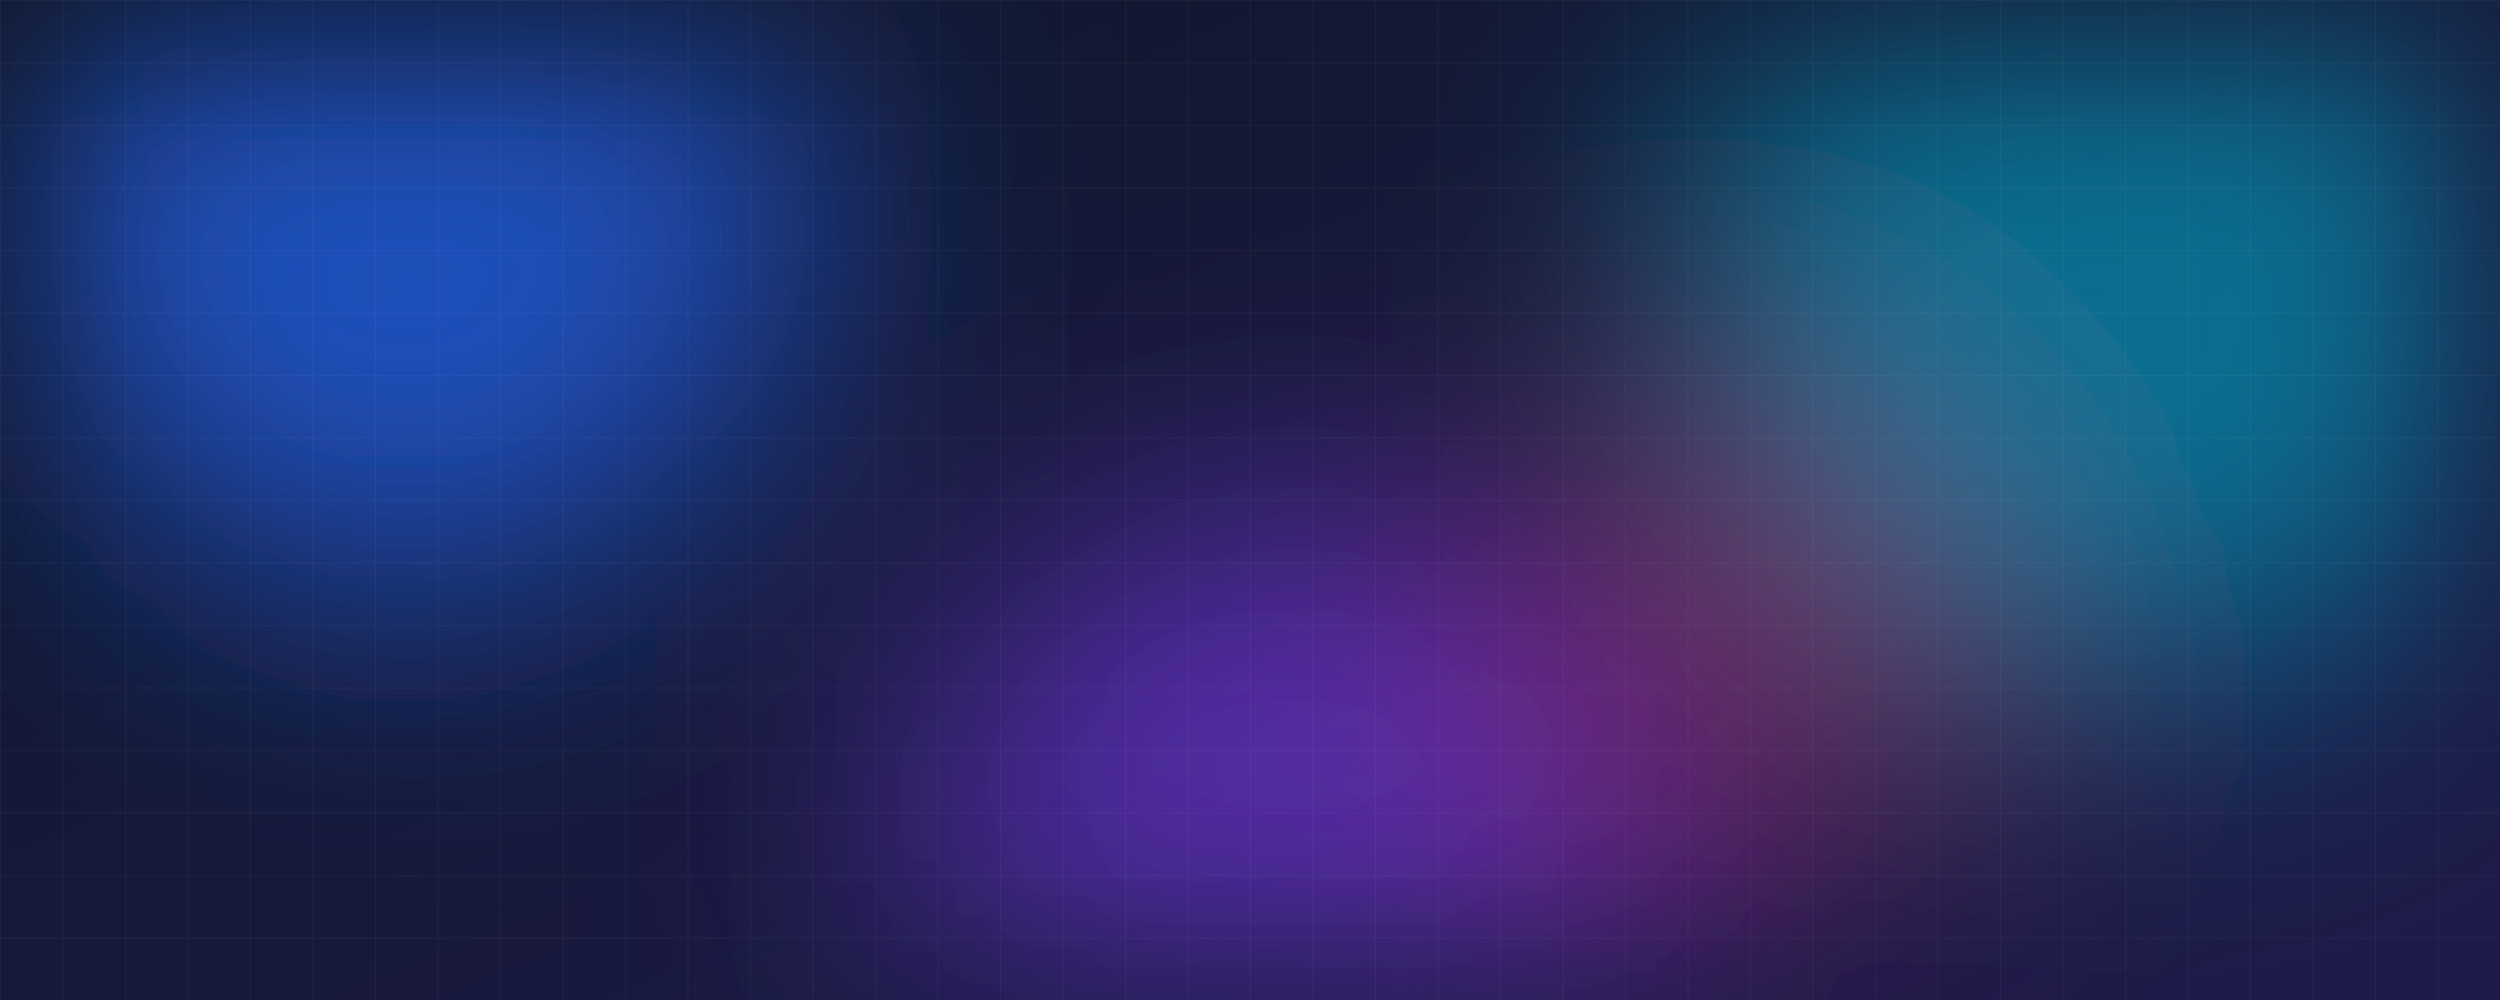
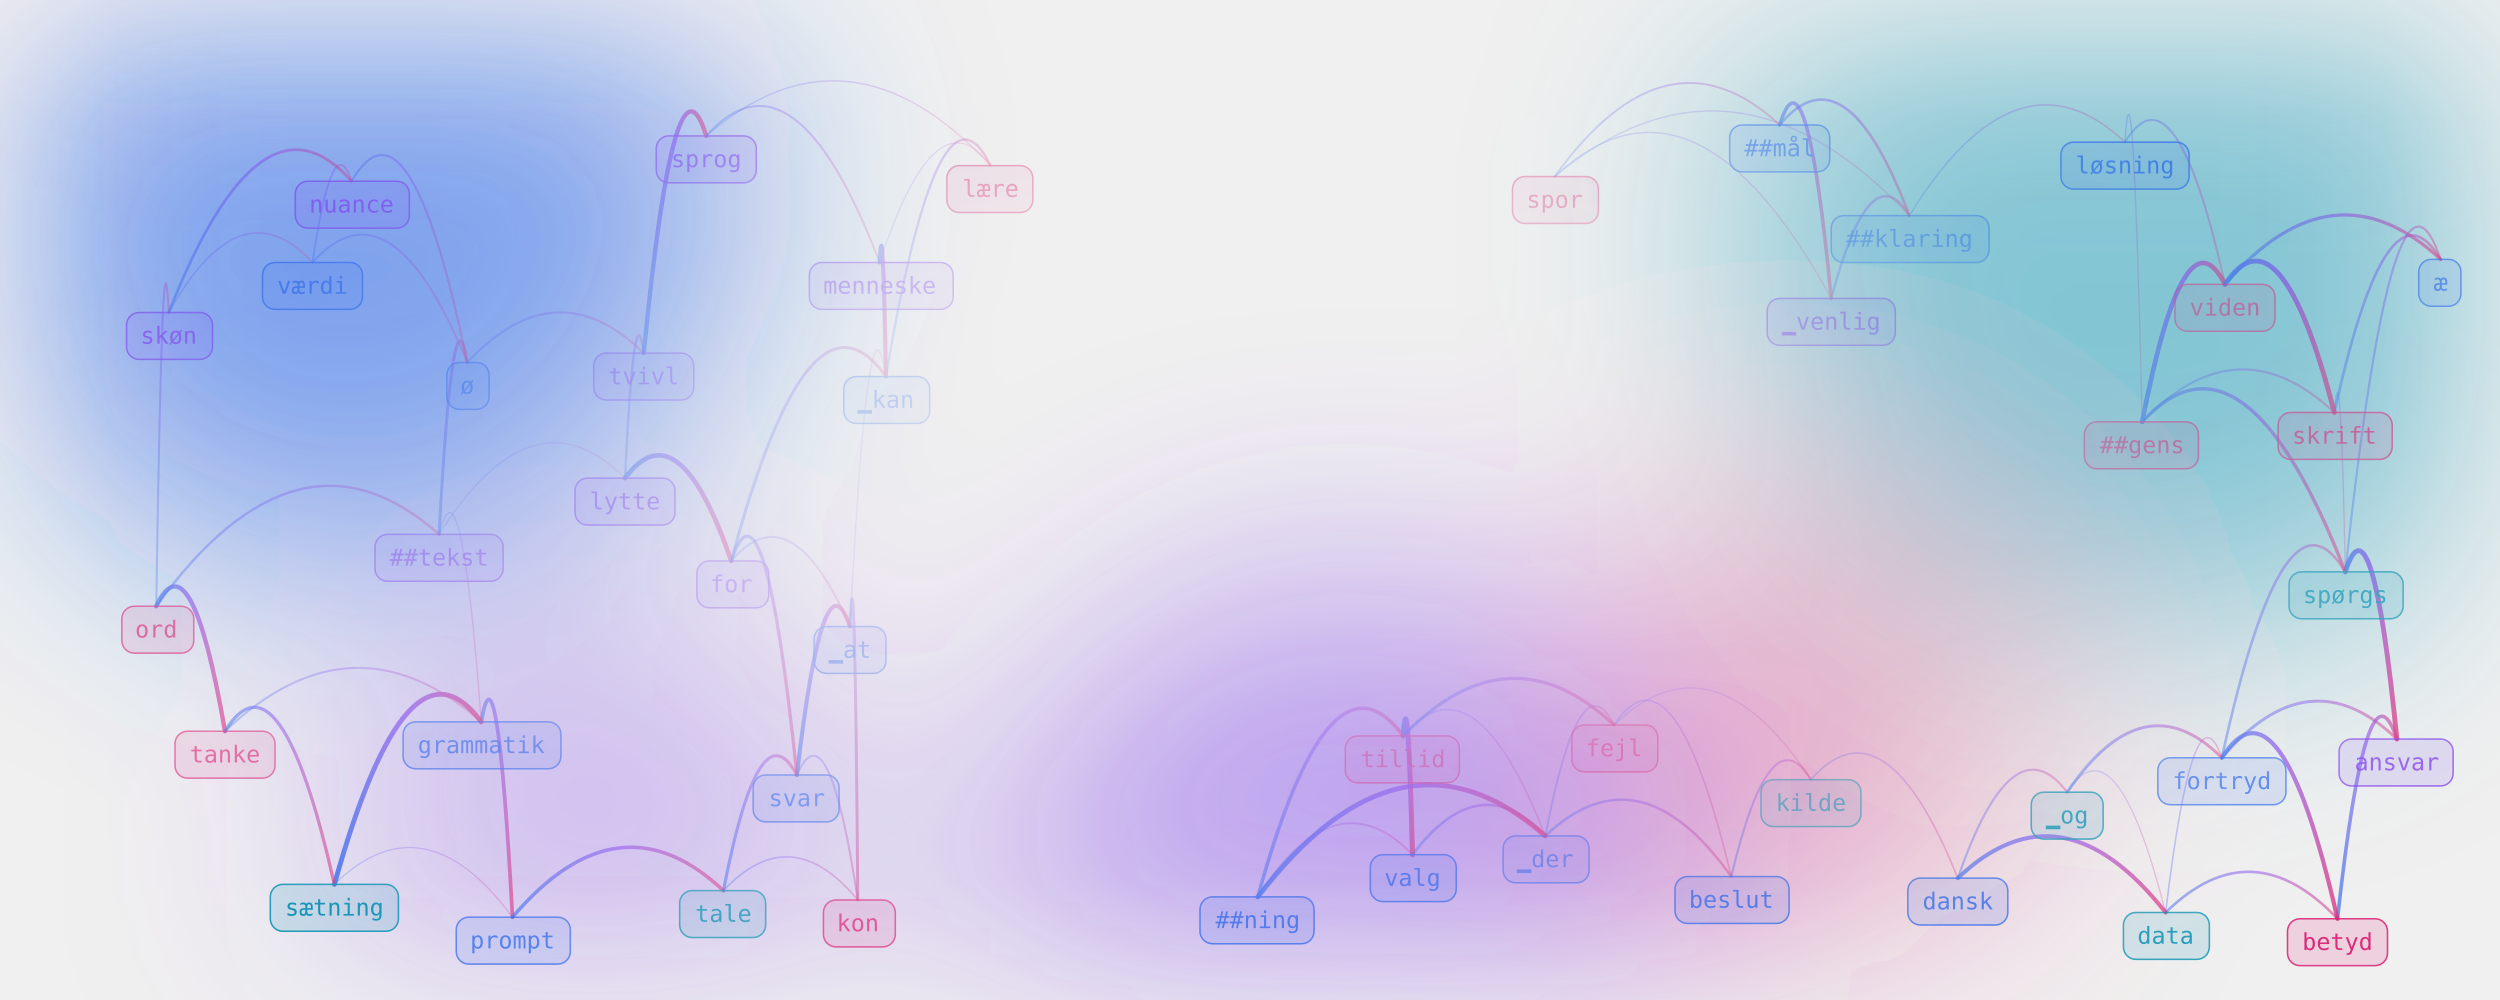
<svg xmlns="http://www.w3.org/2000/svg" viewBox="0 0 1600 640" preserveAspectRatio="xMidYMid slice">
  <defs>
-     <linearGradient id="base" x1="0" y1="0" x2="1" y2="1">
-       <stop offset="0" stop-color="#0f172a" />
-       <stop offset="1" stop-color="#1e1b4b" />
+     <filter id="glow" x="-50%" y="-50%" width="200%" height="200%">
+       <feGaussianBlur stdDeviation="80" />
+     </filter>
+     <linearGradient id="arc" x1="0" x2="1">
+       <stop offset="0" stop-color="#2563eb" />
+       <stop offset="0.5" stop-color="#7c3aed" />
+       <stop offset="1" stop-color="#db2777" />
    </linearGradient>
-     <filter id="blur" x="-50%" y="-50%" width="200%" height="200%">
-       <feGaussianBlur stdDeviation="90" />
-     </filter>
-     <pattern id="grid" width="40" height="40" patternUnits="userSpaceOnUse">
-       <path d="M40 0H0V40" fill="none" stroke="#ffffff" stroke-opacity="0.05" />
-     </pattern>
+     <radialGradient id="calm" cx="0.5" cy="0.46" r="0.62">
+       <stop offset="0" stop-color="#000" />
+       <stop offset="0.45" stop-color="#000" stop-opacity="0.6" />
+       <stop offset="1" stop-color="#000" stop-opacity="0" />
+     </radialGradient>
+     <mask id="edges">
+       <rect width="100%" height="100%" fill="#fff" />
+       <rect width="100%" height="100%" fill="url(#calm)" />
+     </mask>
  </defs>
-   <rect width="1600" height="640" fill="url(#base)" />
-   <g filter="url(#blur)">
-     <circle cx="260" cy="120" r="260" fill="#2563eb" fill-opacity="0.75" />
-     <circle cx="820" cy="560" r="240" fill="#7c3aed" fill-opacity="0.6" />
-     <circle cx="1360" cy="160" r="280" fill="#06b6d4" fill-opacity="0.55" />
-     <circle cx="1100" cy="420" r="160" fill="#db2777" fill-opacity="0.35" />
+   <g filter="url(#glow)">
+     <circle cx="220" cy="110" r="250" fill="#2563eb" fill-opacity="0.55" />
+     <circle cx="1380" cy="140" r="270" fill="#0891b2" fill-opacity="0.45" />
+     <circle cx="860" cy="600" r="230" fill="#7c3aed" fill-opacity="0.45" />
+     <circle cx="1150" cy="470" r="150" fill="#db2777" fill-opacity="0.3" />
+     <circle cx="380" cy="560" r="170" fill="#7c3aed" fill-opacity="0.3" />
  </g>
-   <rect width="1600" height="640" fill="url(#grid)" />
+   <g mask="url(#edges)">
+     <g fill="none" stroke="url(#arc)" stroke-linecap="round">
+       <path d="M1534 473 Q1518 312 1501 366" stroke-width="3.1" stroke-opacity="0.81" />
+       <path d="M1534 473 Q1478 419 1422 485" stroke-width="1.9" stroke-opacity="0.52" />
+       <path d="M1534 473 Q1515 415 1496 588" stroke-width="2.3" stroke-opacity="0.63" />
+       <path d="M281 342 Q290 177 299 232" stroke-width="1.9" stroke-opacity="0.53" />
+       <path d="M281 342 Q295 285 308 462" stroke-width="0.9" stroke-opacity="0.30" />
+       <path d="M281 342 Q341 247 400 306" stroke-width="0.8" stroke-opacity="0.28" />
+       <path d="M1360 91 Q1392 38 1424 182" stroke-width="1.3" stroke-opacity="0.39" />
+       <path d="M1360 91 Q1291 26 1222 138" stroke-width="1.0" stroke-opacity="0.32" />
+       <path d="M1360 91 Q1365 14 1371 270" stroke-width="0.9" stroke-opacity="0.30" />
+       <path d="M634 106 Q599 58 563 168" stroke-width="0.8" stroke-opacity="0.28" />
+       <path d="M634 106 Q601 39 567 241" stroke-width="1.5" stroke-opacity="0.43" />
+       <path d="M634 106 Q543 8 452 87" stroke-width="0.9" stroke-opacity="0.30" />
+       <path d="M510 496 Q486 451 463 570" stroke-width="2.0" stroke-opacity="0.56" />
+       <path d="M510 496 Q530 450 549 576" stroke-width="1.3" stroke-opacity="0.40" />
+       <path d="M510 496 Q527 350 544 401" stroke-width="2.6" stroke-opacity="0.69" />
+       <path d="M1222 138 Q1197 97 1172 191" stroke-width="1.6" stroke-opacity="0.46" />
+       <path d="M1222 138 Q1181 29 1139 80" stroke-width="1.7" stroke-opacity="0.49" />
+       <path d="M1108 561 Q1133 456 1159 499" stroke-width="1.4" stroke-opacity="0.43" />
+       <path d="M1108 561 Q1049 478 989 535" stroke-width="1.6" stroke-opacity="0.47" />
+       <path d="M1108 561 Q1071 406 1033 464" stroke-width="1.1" stroke-opacity="0.35" />
+       <path d="M1139 80 Q1156 24 1172 191" stroke-width="2.3" stroke-opacity="0.62" />
+       <path d="M1139 80 Q1067 13 995 113" stroke-width="1.2" stroke-opacity="0.38" />
+       <path d="M544 401 Q506 314 468 359" stroke-width="1.3" stroke-opacity="0.39" />
+       <path d="M544 401 Q556 169 567 241" stroke-width="0.9" stroke-opacity="0.31" />
+       <path d="M1033 464 Q1011 420 989 535" stroke-width="1.2" stroke-opacity="0.38" />
+       <path d="M1033 464 Q1096 403 1159 499" stroke-width="0.9" stroke-opacity="0.30" />
+       <path d="M1496 588 Q1441 530 1386 584" stroke-width="1.7" stroke-opacity="0.49" />
+       <path d="M1496 588 Q1459 426 1422 485" stroke-width="2.7" stroke-opacity="0.73" />
+       <path d="M1159 499 Q1206 445 1253 562" stroke-width="1.1" stroke-opacity="0.35" />
+       <path d="M412 226 Q406 182 400 306" stroke-width="1.5" stroke-opacity="0.45" />
+       <path d="M412 226 Q356 171 299 232" stroke-width="1.4" stroke-opacity="0.42" />
+       <path d="M412 226 Q432 22 452 87" stroke-width="2.8" stroke-opacity="0.73" />
+       <path d="M904 547 Q901 429 898 471" stroke-width="3.2" stroke-opacity="0.82" />
+       <path d="M904 547 Q947 490 989 535" stroke-width="1.7" stroke-opacity="0.49" />
+       <path d="M904 547 Q855 496 805 574" stroke-width="1.2" stroke-opacity="0.38" />
+       <path d="M1323 507 Q1288 461 1253 562" stroke-width="1.4" stroke-opacity="0.42" />
+       <path d="M1323 507 Q1354 458 1386 584" stroke-width="0.8" stroke-opacity="0.29" />
+       <path d="M1323 507 Q1372 435 1422 485" stroke-width="1.9" stroke-opacity="0.53" />
+       <path d="M308 462 Q318 403 328 587" stroke-width="2.4" stroke-opacity="0.65" />
+       <path d="M308 462 Q261 398 214 566" stroke-width="3.1" stroke-opacity="0.82" />
+       <path d="M468 359 Q434 260 400 306" stroke-width="3.0" stroke-opacity="0.79" />
+       <path d="M468 359 Q489 294 510 496" stroke-width="2.1" stroke-opacity="0.57" />
+       <path d="M463 570 Q506 524 549 576" stroke-width="1.1" stroke-opacity="0.36" />
+       <path d="M463 570 Q396 507 328 587" stroke-width="2.3" stroke-opacity="0.62" />
+       <path d="M1386 584 Q1404 434 1422 485" stroke-width="1.0" stroke-opacity="0.34" />
+       <path d="M1253 562 Q1319 499 1386 584" stroke-width="2.6" stroke-opacity="0.70" />
+       <path d="M898 471 Q943 417 989 535" stroke-width="1.0" stroke-opacity="0.32" />
+       <path d="M898 471 Q966 401 1033 464" stroke-width="2.1" stroke-opacity="0.57" />
+       <path d="M100 388 Q122 341 144 468" stroke-width="2.8" stroke-opacity="0.73" />
+       <path d="M100 388 Q191 262 281 342" stroke-width="1.6" stroke-opacity="0.46" />
+       <path d="M100 388 Q104 119 108 200" stroke-width="1.3" stroke-opacity="0.39" />
+       <path d="M452 87 Q508 24 563 168" stroke-width="1.3" stroke-opacity="0.39" />
+       <path d="M144 468 Q179 411 214 566" stroke-width="2.1" stroke-opacity="0.58" />
+       <path d="M144 468 Q226 390 308 462" stroke-width="1.3" stroke-opacity="0.38" />
+       <path d="M1371 270 Q1398 131 1424 182" stroke-width="3.0" stroke-opacity="0.79" />
+       <path d="M1371 270 Q1432 206 1494 264" stroke-width="1.4" stroke-opacity="0.41" />
+       <path d="M1371 270 Q1436 199 1501 366" stroke-width="2.2" stroke-opacity="0.61" />
+       <path d="M225 116 Q213 80 200 168" stroke-width="1.2" stroke-opacity="0.37" />
+       <path d="M225 116 Q262 52 299 232" stroke-width="1.4" stroke-opacity="0.42" />
+       <path d="M225 116 Q167 50 108 200" stroke-width="1.8" stroke-opacity="0.52" />
+       <path d="M214 566 Q271 510 328 587" stroke-width="0.8" stroke-opacity="0.29" />
+       <path d="M1501 366 Q1498 213 1494 264" stroke-width="0.9" stroke-opacity="0.31" />
+       <path d="M1501 366 Q1462 301 1422 485" stroke-width="1.7" stroke-opacity="0.49" />
+       <path d="M567 241 Q565 127 563 168" stroke-width="2.6" stroke-opacity="0.70" />
+       <path d="M567 241 Q518 172 468 359" stroke-width="1.9" stroke-opacity="0.54" />
+       <path d="M1562 166 Q1528 109 1494 264" stroke-width="1.7" stroke-opacity="0.48" />
+       <path d="M1562 166 Q1493 102 1424 182" stroke-width="2.1" stroke-opacity="0.59" />
+       <path d="M1562 166 Q1532 77 1501 366" stroke-width="1.4" stroke-opacity="0.42" />
+       <path d="M805 574 Q851 407 898 471" stroke-width="2.3" stroke-opacity="0.62" />
+       <path d="M805 574 Q897 454 989 535" stroke-width="3.1" stroke-opacity="0.81" />
+       <path d="M995 113 Q1084 30 1172 191" stroke-width="0.9" stroke-opacity="0.31" />
+       <path d="M995 113 Q1109 18 1222 138" stroke-width="0.9" stroke-opacity="0.29" />
+       <path d="M1494 264 Q1459 129 1424 182" stroke-width="3.1" stroke-opacity="0.80" />
+       <path d="M299 232 Q250 112 200 168" stroke-width="1.2" stroke-opacity="0.37" />
+       <path d="M549 576 Q547 325 544 401" stroke-width="1.9" stroke-opacity="0.52" />
+       <path d="M200 168 Q154 118 108 200" stroke-width="1.0" stroke-opacity="0.32" />
+     </g>
+     <g font-family="ui-monospace, SFMono-Regular, Menlo, Consolas, monospace" font-size="15">
+       <g opacity="0.85">
+         <rect x="1497" y="473" width="73" height="30" rx="8" fill="#7c3aed" fill-opacity="0.16" stroke="#7c3aed" stroke-opacity="0.9" />
+         <text x="1534" y="493" text-anchor="middle" fill="#7c3aed">ansvar</text>
+       </g>
+       <g opacity="0.76">
+         <rect x="240" y="342" width="82" height="30" rx="8" fill="#7c3aed" fill-opacity="0.16" stroke="#7c3aed" stroke-opacity="0.9" />
+         <text x="281" y="362" text-anchor="middle" fill="#7c3aed">##tekst</text>
+       </g>
+       <g opacity="0.95">
+         <rect x="1319" y="91" width="82" height="30" rx="8" fill="#2563eb" fill-opacity="0.16" stroke="#2563eb" stroke-opacity="0.9" />
+         <text x="1360" y="111" text-anchor="middle" fill="#2563eb">løsning</text>
+       </g>
+       <g opacity="0.89">
+         <rect x="606" y="106" width="55" height="30" rx="8" fill="#db2777" fill-opacity="0.16" stroke="#db2777" stroke-opacity="0.9" />
+         <text x="634" y="126" text-anchor="middle" fill="#db2777">lære</text>
+       </g>
+       <g opacity="0.85">
+         <rect x="482" y="496" width="55" height="30" rx="8" fill="#2563eb" fill-opacity="0.16" stroke="#2563eb" stroke-opacity="0.9" />
+         <text x="510" y="516" text-anchor="middle" fill="#2563eb">svar</text>
+       </g>
+       <g opacity="0.77">
+         <rect x="1172" y="138" width="101" height="30" rx="8" fill="#2563eb" fill-opacity="0.16" stroke="#2563eb" stroke-opacity="0.9" />
+         <text x="1222" y="158" text-anchor="middle" fill="#2563eb">##klaring</text>
+       </g>
+       <g opacity="0.94">
+         <rect x="1072" y="561" width="73" height="30" rx="8" fill="#2563eb" fill-opacity="0.16" stroke="#2563eb" stroke-opacity="0.9" />
+         <text x="1108" y="581" text-anchor="middle" fill="#2563eb">beslut</text>
+       </g>
+       <g opacity="0.81">
+         <rect x="1107" y="80" width="64" height="30" rx="8" fill="#2563eb" fill-opacity="0.16" stroke="#2563eb" stroke-opacity="0.9" />
+         <text x="1139" y="100" text-anchor="middle" fill="#2563eb">##mål</text>
+       </g>
+       <g opacity="0.83">
+         <rect x="521" y="401" width="46" height="30" rx="8" fill="#2563eb" fill-opacity="0.16" stroke="#2563eb" stroke-opacity="0.9" />
+         <text x="544" y="421" text-anchor="middle" fill="#2563eb">▁at</text>
+       </g>
+       <g opacity="0.75">
+         <rect x="1006" y="464" width="55" height="30" rx="8" fill="#db2777" fill-opacity="0.16" stroke="#db2777" stroke-opacity="0.9" />
+         <text x="1033" y="484" text-anchor="middle" fill="#db2777">fejl</text>
+       </g>
+       <g opacity="0.98">
+         <rect x="1464" y="588" width="64" height="30" rx="8" fill="#db2777" fill-opacity="0.16" stroke="#db2777" stroke-opacity="0.9" />
+         <text x="1496" y="608" text-anchor="middle" fill="#db2777">betyd</text>
+       </g>
+       <g opacity="0.81">
+         <rect x="1127" y="499" width="64" height="30" rx="8" fill="#0891b2" fill-opacity="0.16" stroke="#0891b2" stroke-opacity="0.9" />
+         <text x="1159" y="519" text-anchor="middle" fill="#0891b2">kilde</text>
+       </g>
+       <g opacity="0.79">
+         <rect x="380" y="226" width="64" height="30" rx="8" fill="#7c3aed" fill-opacity="0.16" stroke="#7c3aed" stroke-opacity="0.9" />
+         <text x="412" y="246" text-anchor="middle" fill="#7c3aed">tvivl</text>
+       </g>
+       <g opacity="0.97">
+         <rect x="877" y="547" width="55" height="30" rx="8" fill="#2563eb" fill-opacity="0.16" stroke="#2563eb" stroke-opacity="0.9" />
+         <text x="904" y="567" text-anchor="middle" fill="#2563eb">valg</text>
+       </g>
+       <g opacity="0.96">
+         <rect x="1300" y="507" width="46" height="30" rx="8" fill="#0891b2" fill-opacity="0.16" stroke="#0891b2" stroke-opacity="0.9" />
+         <text x="1323" y="527" text-anchor="middle" fill="#0891b2">▁og</text>
+       </g>
+       <g opacity="0.86">
+         <rect x="258" y="462" width="101" height="30" rx="8" fill="#2563eb" fill-opacity="0.16" stroke="#2563eb" stroke-opacity="0.9" />
+         <text x="308" y="482" text-anchor="middle" fill="#2563eb">grammatik</text>
+       </g>
+       <g opacity="0.76">
+         <rect x="446" y="359" width="46" height="30" rx="8" fill="#7c3aed" fill-opacity="0.16" stroke="#7c3aed" stroke-opacity="0.9" />
+         <text x="468" y="379" text-anchor="middle" fill="#7c3aed">for</text>
+       </g>
+       <g opacity="0.89">
+         <rect x="435" y="570" width="55" height="30" rx="8" fill="#0891b2" fill-opacity="0.16" stroke="#0891b2" stroke-opacity="0.9" />
+         <text x="463" y="590" text-anchor="middle" fill="#0891b2">tale</text>
+       </g>
+       <g opacity="0.88">
+         <rect x="1359" y="584" width="55" height="30" rx="8" fill="#0891b2" fill-opacity="0.16" stroke="#0891b2" stroke-opacity="0.9" />
+         <text x="1386" y="604" text-anchor="middle" fill="#0891b2">data</text>
+       </g>
+       <g opacity="0.89">
+         <rect x="1221" y="562" width="64" height="30" rx="8" fill="#2563eb" fill-opacity="0.16" stroke="#2563eb" stroke-opacity="0.9" />
+         <text x="1253" y="582" text-anchor="middle" fill="#2563eb">dansk</text>
+       </g>
+       <g opacity="0.78">
+         <rect x="861" y="471" width="73" height="30" rx="8" fill="#db2777" fill-opacity="0.16" stroke="#db2777" stroke-opacity="0.9" />
+         <text x="898" y="491" text-anchor="middle" fill="#db2777">tillid</text>
+       </g>
+       <g opacity="0.87">
+         <rect x="78" y="388" width="46" height="30" rx="8" fill="#db2777" fill-opacity="0.16" stroke="#db2777" stroke-opacity="0.9" />
+         <text x="100" y="408" text-anchor="middle" fill="#db2777">ord</text>
+       </g>
+       <g opacity="0.89">
+         <rect x="420" y="87" width="64" height="30" rx="8" fill="#7c3aed" fill-opacity="0.16" stroke="#7c3aed" stroke-opacity="0.9" />
+         <text x="452" y="107" text-anchor="middle" fill="#7c3aed">sprog</text>
+       </g>
+       <g opacity="0.78">
+         <rect x="112" y="468" width="64" height="30" rx="8" fill="#db2777" fill-opacity="0.16" stroke="#db2777" stroke-opacity="0.9" />
+         <text x="144" y="488" text-anchor="middle" fill="#db2777">tanke</text>
+       </g>
+       <g opacity="0.90">
+         <rect x="1334" y="270" width="73" height="30" rx="8" fill="#db2777" fill-opacity="0.16" stroke="#db2777" stroke-opacity="0.9" />
+         <text x="1371" y="290" text-anchor="middle" fill="#db2777">##gens</text>
+       </g>
+       <g opacity="0.93">
+         <rect x="189" y="116" width="73" height="30" rx="8" fill="#7c3aed" fill-opacity="0.16" stroke="#7c3aed" stroke-opacity="0.9" />
+         <text x="225" y="136" text-anchor="middle" fill="#7c3aed">nuance</text>
+       </g>
+       <g opacity="1.00">
+         <rect x="173" y="566" width="82" height="30" rx="8" fill="#0891b2" fill-opacity="0.16" stroke="#0891b2" stroke-opacity="0.9" />
+         <text x="214" y="586" text-anchor="middle" fill="#0891b2">sætning</text>
+       </g>
+       <g opacity="0.94">
+         <rect x="1465" y="366" width="73" height="30" rx="8" fill="#0891b2" fill-opacity="0.16" stroke="#0891b2" stroke-opacity="0.9" />
+         <text x="1501" y="386" text-anchor="middle" fill="#0891b2">spørgs</text>
+       </g>
+       <g opacity="0.98">
+         <rect x="540" y="241" width="55" height="30" rx="8" fill="#2563eb" fill-opacity="0.16" stroke="#2563eb" stroke-opacity="0.9" />
+         <text x="567" y="261" text-anchor="middle" fill="#2563eb">▁kan</text>
+       </g>
+       <g opacity="0.78">
+         <rect x="1548" y="166" width="27" height="30" rx="8" fill="#2563eb" fill-opacity="0.16" stroke="#2563eb" stroke-opacity="0.9" />
+         <text x="1562" y="186" text-anchor="middle" fill="#2563eb">æ</text>
+       </g>
+       <g opacity="0.99">
+         <rect x="768" y="574" width="73" height="30" rx="8" fill="#2563eb" fill-opacity="0.16" stroke="#2563eb" stroke-opacity="0.9" />
+         <text x="805" y="594" text-anchor="middle" fill="#2563eb">##ning</text>
+       </g>
+       <g opacity="0.80">
+         <rect x="968" y="113" width="55" height="30" rx="8" fill="#db2777" fill-opacity="0.16" stroke="#db2777" stroke-opacity="0.9" />
+         <text x="995" y="133" text-anchor="middle" fill="#db2777">spor</text>
+       </g>
+       <g opacity="0.80">
+         <rect x="292" y="587" width="73" height="30" rx="8" fill="#2563eb" fill-opacity="0.16" stroke="#2563eb" stroke-opacity="0.9" />
+         <text x="328" y="607" text-anchor="middle" fill="#2563eb">prompt</text>
+       </g>
+       <g opacity="0.89">
+         <rect x="1458" y="264" width="73" height="30" rx="8" fill="#db2777" fill-opacity="0.16" stroke="#db2777" stroke-opacity="0.9" />
+         <text x="1494" y="284" text-anchor="middle" fill="#db2777">skrift</text>
+       </g>
+       <g opacity="0.86">
+         <rect x="286" y="232" width="27" height="30" rx="8" fill="#2563eb" fill-opacity="0.16" stroke="#2563eb" stroke-opacity="0.9" />
+         <text x="299" y="252" text-anchor="middle" fill="#2563eb">ø</text>
+       </g>
+       <g opacity="0.97">
+         <rect x="1131" y="191" width="82" height="30" rx="8" fill="#7c3aed" fill-opacity="0.16" stroke="#7c3aed" stroke-opacity="0.9" />
+         <text x="1172" y="211" text-anchor="middle" fill="#7c3aed">▁venlig</text>
+       </g>
+       <g opacity="0.99">
+         <rect x="368" y="306" width="64" height="30" rx="8" fill="#7c3aed" fill-opacity="0.16" stroke="#7c3aed" stroke-opacity="0.9" />
+         <text x="400" y="326" text-anchor="middle" fill="#7c3aed">lytte</text>
+       </g>
+       <g opacity="0.92">
+         <rect x="527" y="576" width="46" height="30" rx="8" fill="#db2777" fill-opacity="0.16" stroke="#db2777" stroke-opacity="0.9" />
+         <text x="549" y="596" text-anchor="middle" fill="#db2777">kon</text>
+       </g>
+       <g opacity="0.75">
+         <rect x="962" y="535" width="55" height="30" rx="8" fill="#2563eb" fill-opacity="0.16" stroke="#2563eb" stroke-opacity="0.9" />
+         <text x="989" y="555" text-anchor="middle" fill="#2563eb">▁der</text>
+       </g>
+       <g opacity="0.94">
+         <rect x="518" y="168" width="92" height="30" rx="8" fill="#7c3aed" fill-opacity="0.16" stroke="#7c3aed" stroke-opacity="0.9" />
+         <text x="563" y="188" text-anchor="middle" fill="#7c3aed">menneske</text>
+       </g>
+       <g opacity="0.99">
+         <rect x="168" y="168" width="64" height="30" rx="8" fill="#2563eb" fill-opacity="0.16" stroke="#2563eb" stroke-opacity="0.9" />
+         <text x="200" y="188" text-anchor="middle" fill="#2563eb">værdi</text>
+       </g>
+       <g opacity="0.88">
+         <rect x="81" y="200" width="55" height="30" rx="8" fill="#7c3aed" fill-opacity="0.16" stroke="#7c3aed" stroke-opacity="0.9" />
+         <text x="108" y="220" text-anchor="middle" fill="#7c3aed">skøn</text>
+       </g>
+       <g opacity="0.78">
+         <rect x="1392" y="182" width="64" height="30" rx="8" fill="#db2777" fill-opacity="0.16" stroke="#db2777" stroke-opacity="0.9" />
+         <text x="1424" y="202" text-anchor="middle" fill="#db2777">viden</text>
+       </g>
+       <g opacity="0.83">
+         <rect x="1381" y="485" width="82" height="30" rx="8" fill="#2563eb" fill-opacity="0.16" stroke="#2563eb" stroke-opacity="0.9" />
+         <text x="1422" y="505" text-anchor="middle" fill="#2563eb">fortryd</text>
+       </g>
+     </g>
+   </g>
</svg>
